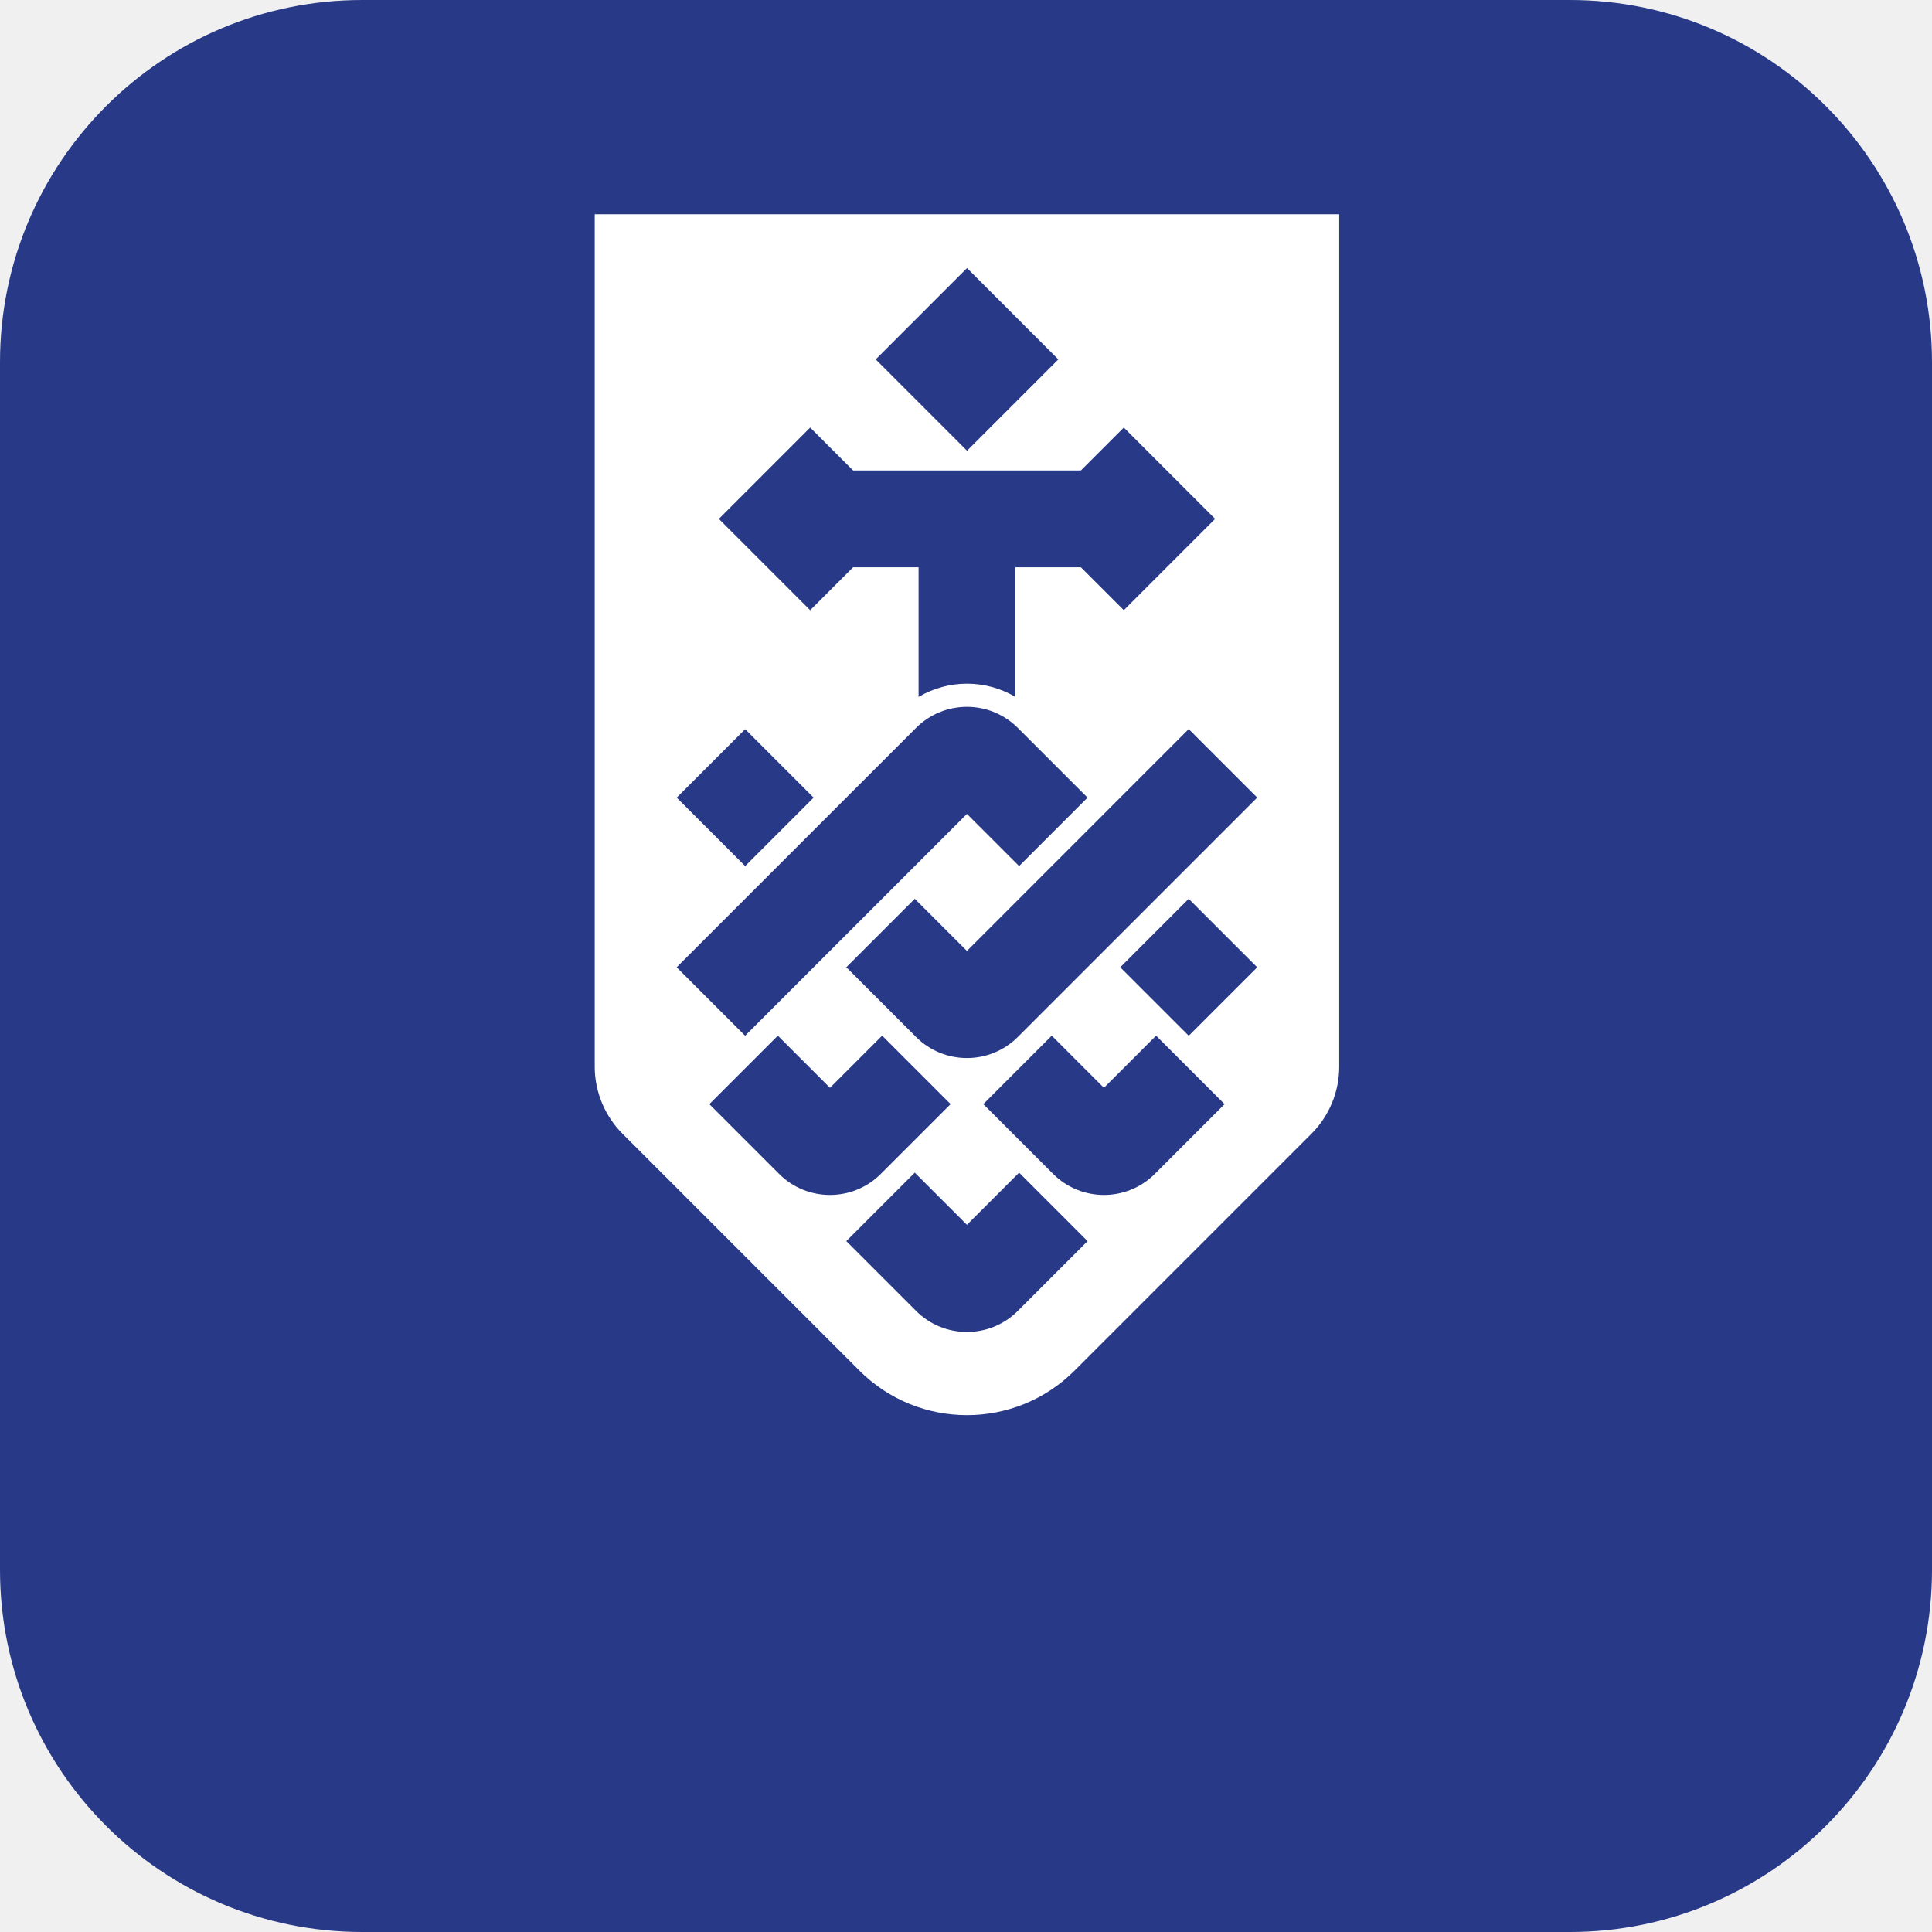
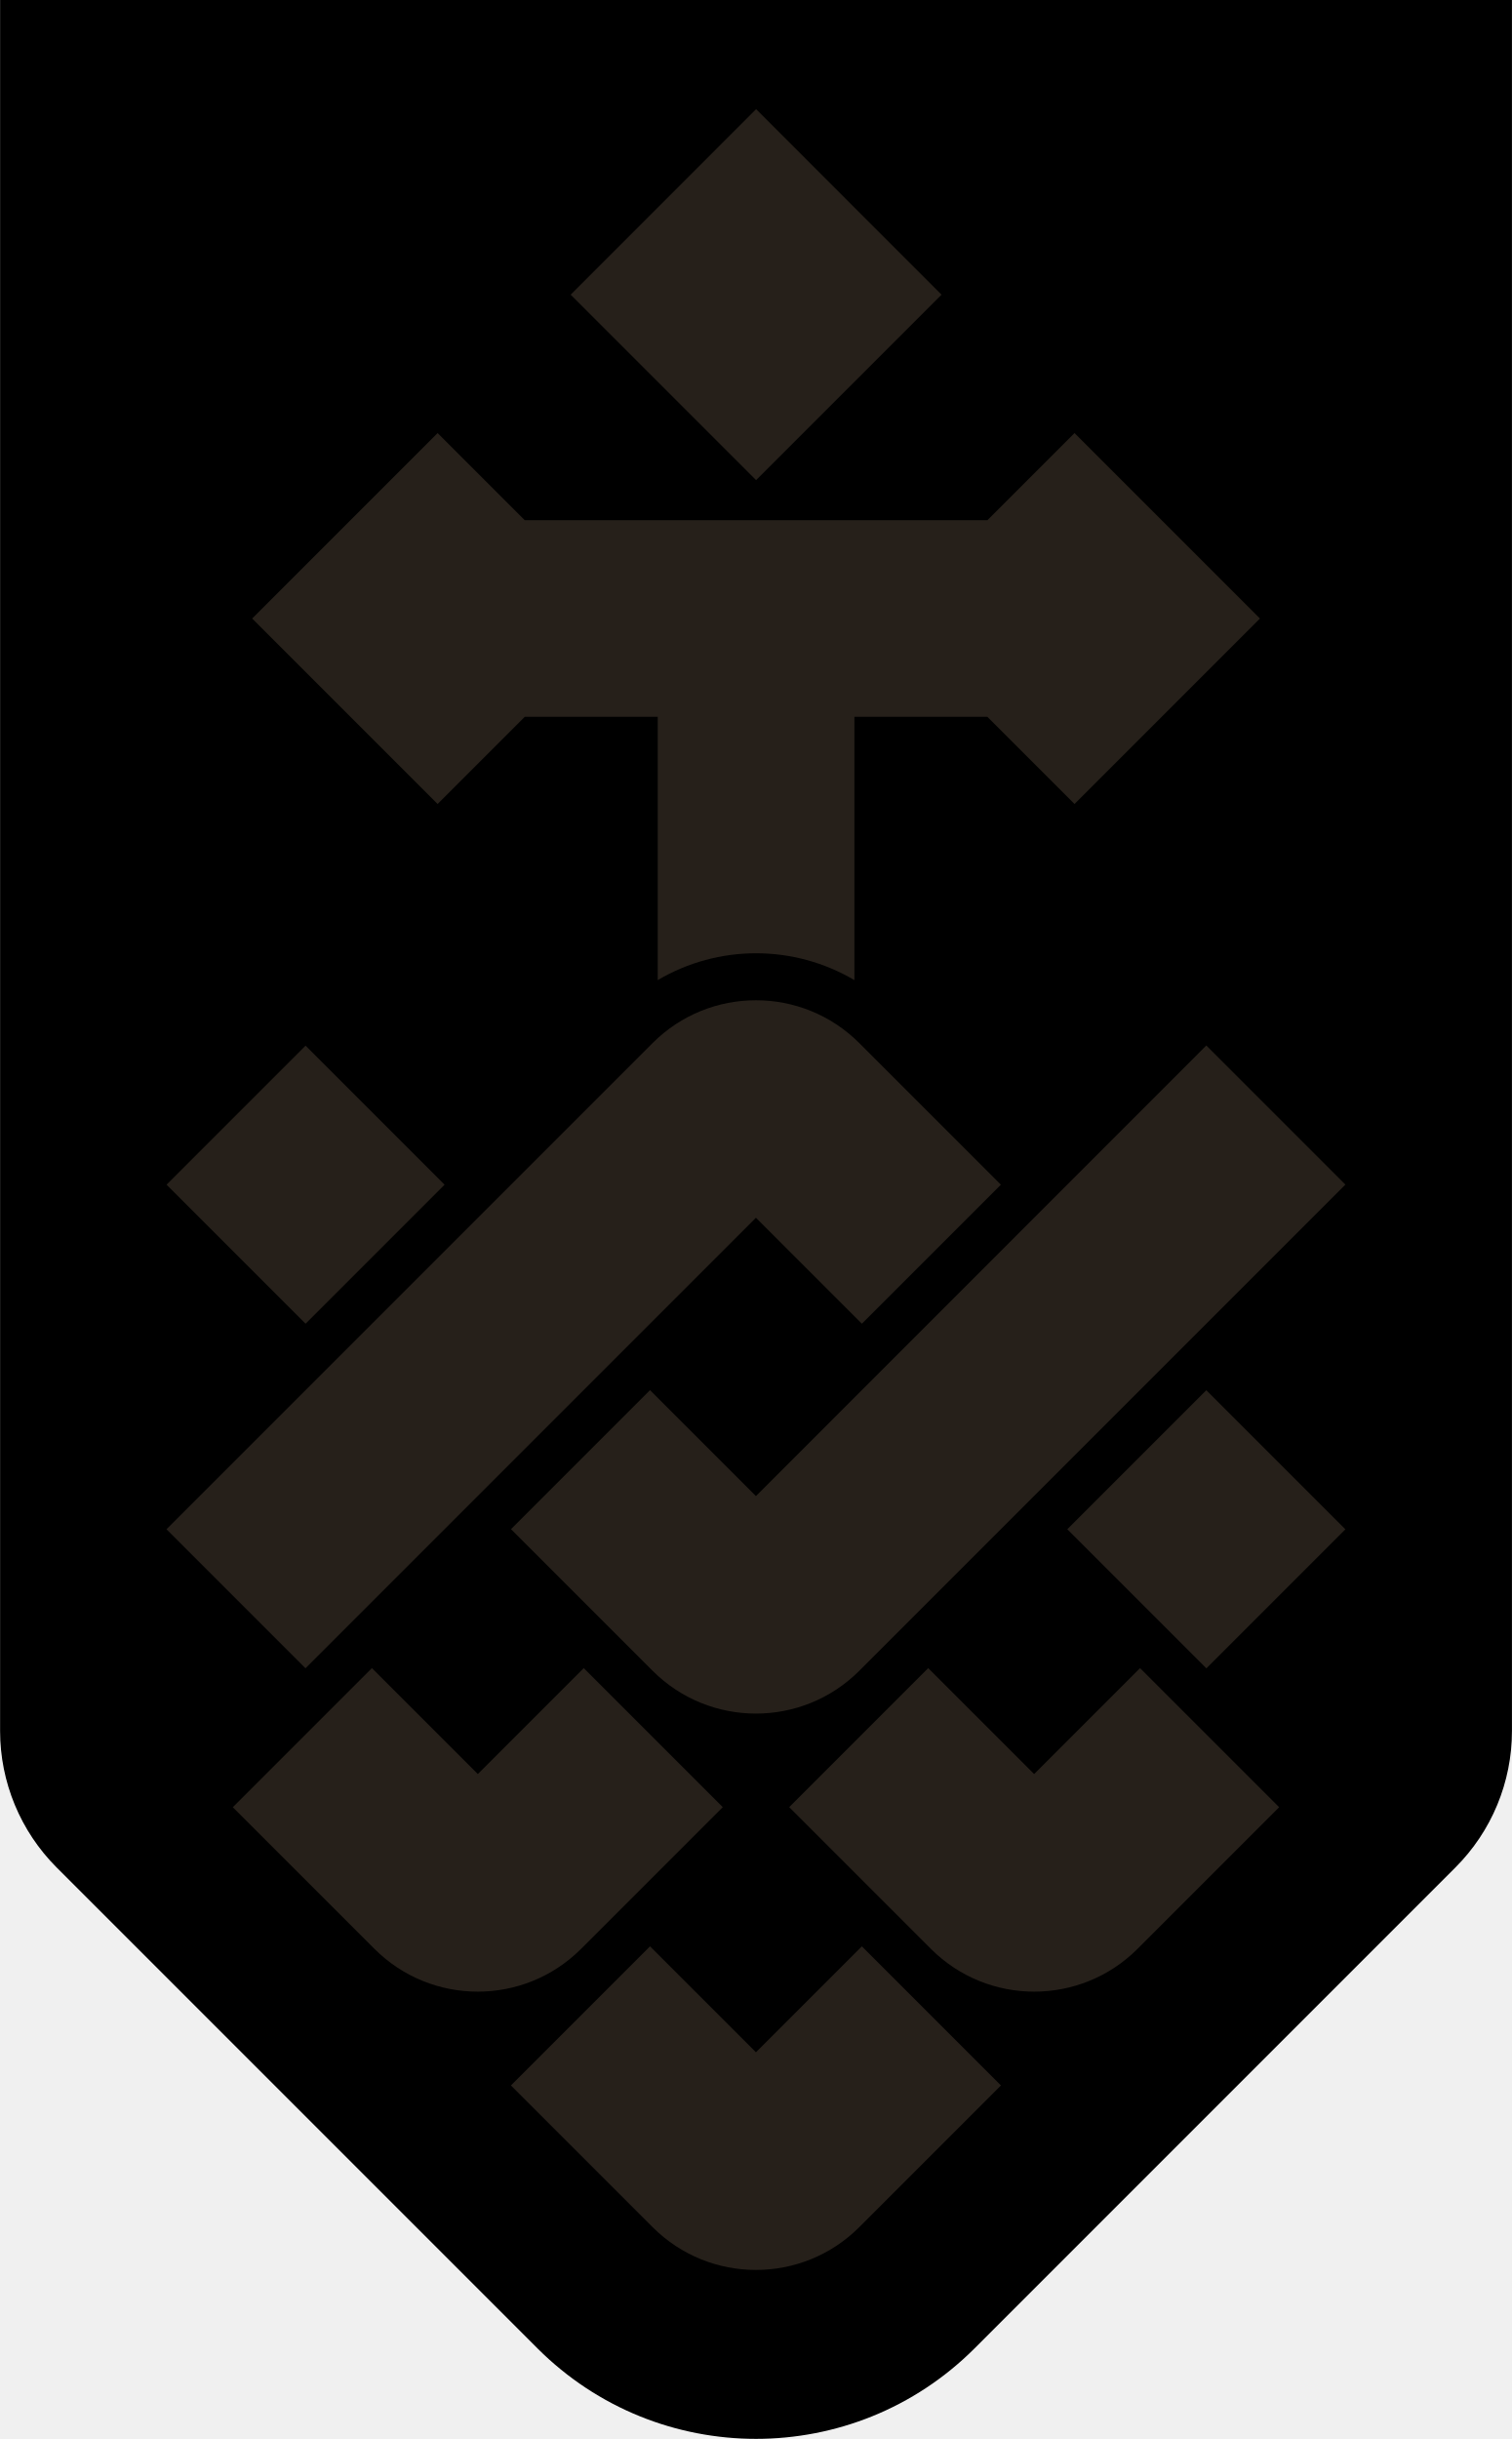
- <svg xmlns="http://www.w3.org/2000/svg" viewBox="0 0 32 32">
-   <rect width="32" height="32" rx="6" fill="#283987" />
-   <g transform="translate(9.85,3.55) scale(0.655)" fill="#fff">
-     <path d="M.706 23.252l5.986 5.986a3.85 3.85 0 0 0 5.444 0l5.986-5.986c.452-.451.705-1.063.705-1.701V-.002H.001v21.553c0 .638.254 1.25.705 1.701" />
-     <path d="M5.536 14.75l-1.731-1.731-1.731 1.731 1.731 1.731zm3.877.412l1.319 1.319 1.731-1.731-1.764-1.764a1.82 1.82 0 0 0-2.572 0L2.073 19.04l1.731 1.731zM9 22.5l-1.731-1.731-1.319 1.319-1.319-1.319-1.732 1.732 1.764 1.764a1.82 1.82 0 0 0 2.572 0zm.413 3.052l-1.319-1.319-1.732 1.732 1.765 1.765a1.82 1.82 0 0 0 2.572 0l1.765-1.765-1.732-1.732zm3.464-3.464l-1.319-1.319L9.827 22.5l1.765 1.765a1.82 1.82 0 0 0 2.572 0l1.764-1.764-1.732-1.732zm.413-3.048l1.732 1.732 1.731-1.731-1.732-1.732zm-3.877-.413l-1.319-1.319-1.731 1.731 1.764 1.764a1.82 1.82 0 0 0 2.572 0l6.054-6.054-1.732-1.732zm2.311-14.958l-2.309-2.31-2.309 2.31 2.309 2.309zm-5.19 5.256H8.19v3.278a2.41 2.41 0 0 1 2.449 0V8.925h1.656l1.085 1.085 2.309-2.309-2.309-2.309-1.085 1.085H6.534L5.449 5.392 3.14 7.701l2.309 2.309z" fill="#283987" />
-   </g>
+ <svg xmlns="http://www.w3.org/2000/svg" viewBox="0 0 18.826 30.367" width="142.306" height="229.544">
+   <path d="M.706 23.252l5.986 5.986a3.85 3.85 0 0 0 5.444 0l5.986-5.986c.452-.451.705-1.063.705-1.701V-.002H.001v21.553c0 .638.254 1.25.705 1.701" />
+   <path d="M5.536 14.75l-1.731-1.731-1.731 1.731 1.731 1.731zm3.877.412l1.319 1.319 1.731-1.731-1.764-1.764a1.82 1.82 0 0 0-2.572 0L2.073 19.04l1.731 1.731zM9 22.5l-1.731-1.731-1.319 1.319-1.319-1.319-1.732 1.732 1.764 1.764a1.82 1.82 0 0 0 2.572 0zm.413 3.052l-1.319-1.319-1.732 1.732 1.765 1.765a1.82 1.82 0 0 0 2.572 0l1.765-1.765-1.732-1.732zm3.464-3.464l-1.319-1.319L9.827 22.5l1.765 1.765a1.82 1.82 0 0 0 2.572 0l1.764-1.764-1.732-1.732zm.413-3.048l1.732 1.732 1.731-1.731-1.732-1.732zm-3.877-.413l-1.319-1.319-1.731 1.731 1.764 1.764a1.82 1.82 0 0 0 2.572 0l6.054-6.054-1.732-1.732zm2.311-14.958l-2.309-2.31-2.309 2.31 2.309 2.309zm-5.19 5.256H8.19v3.278a2.41 2.41 0 0 1 2.449 0V8.925h1.656l1.085 1.085 2.309-2.309-2.309-2.309-1.085 1.085H6.534L5.449 5.392 3.14 7.701l2.309 2.309z" fill="#26201a" />
</svg>
